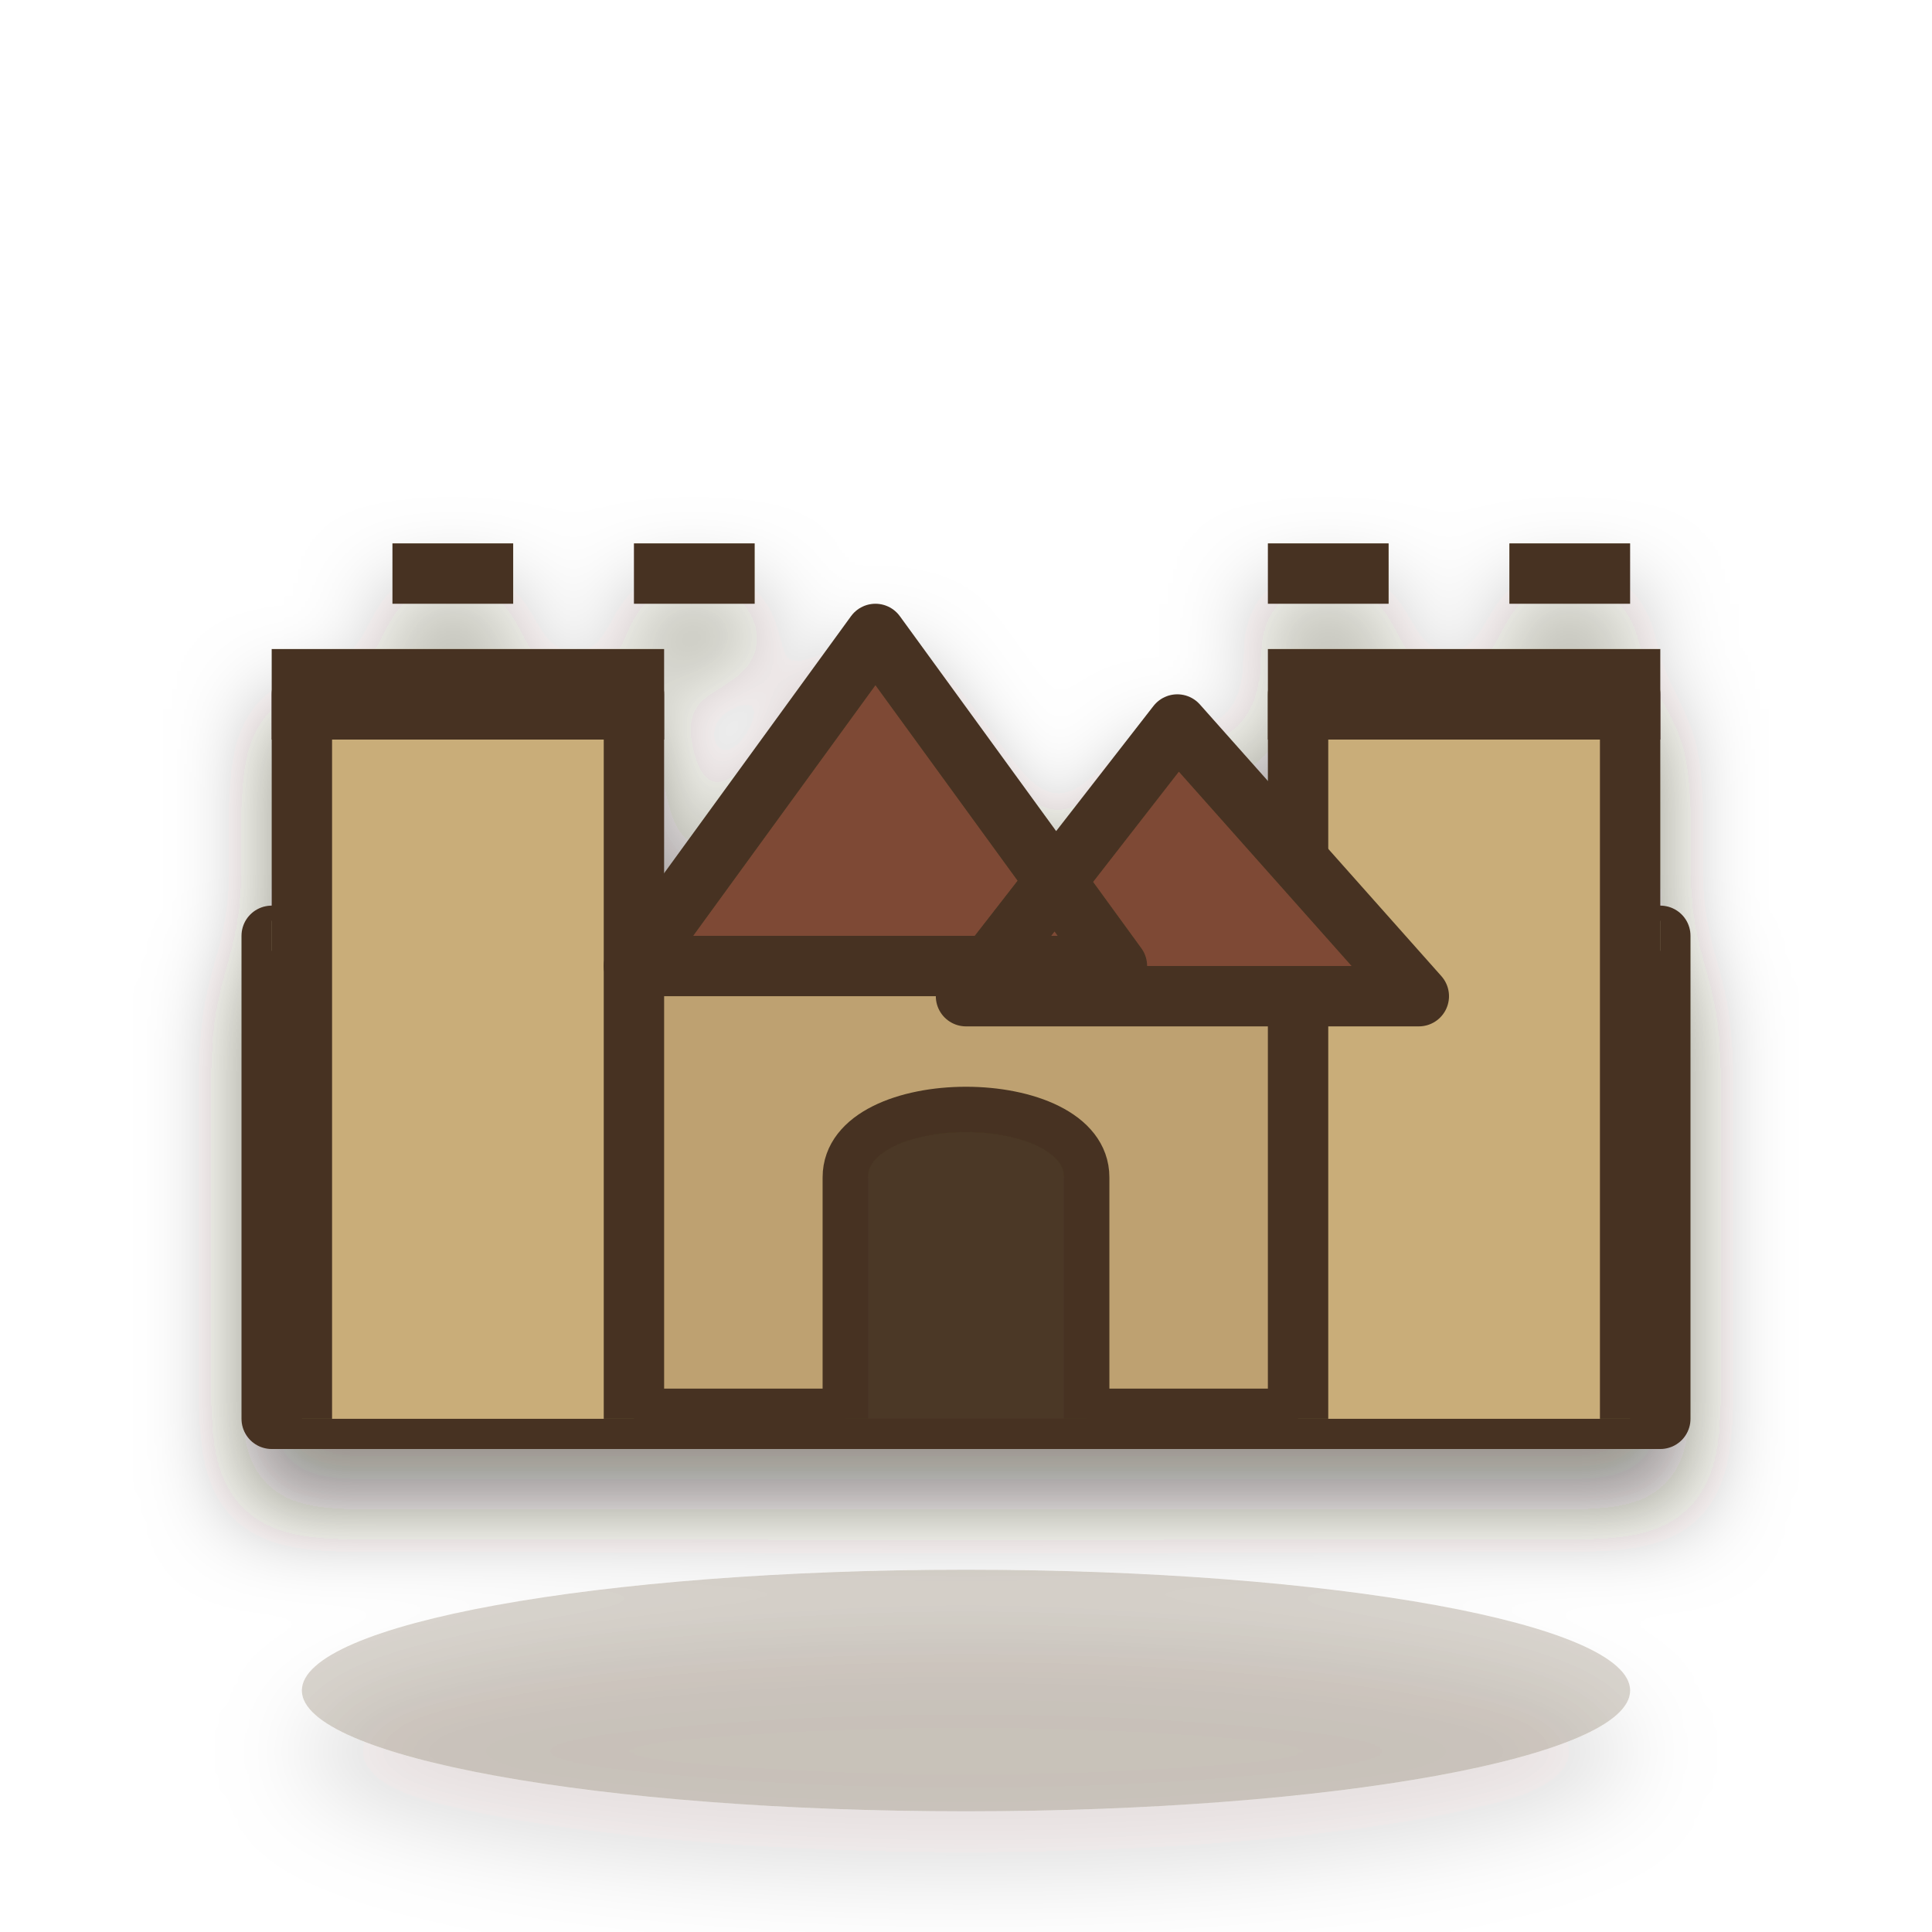
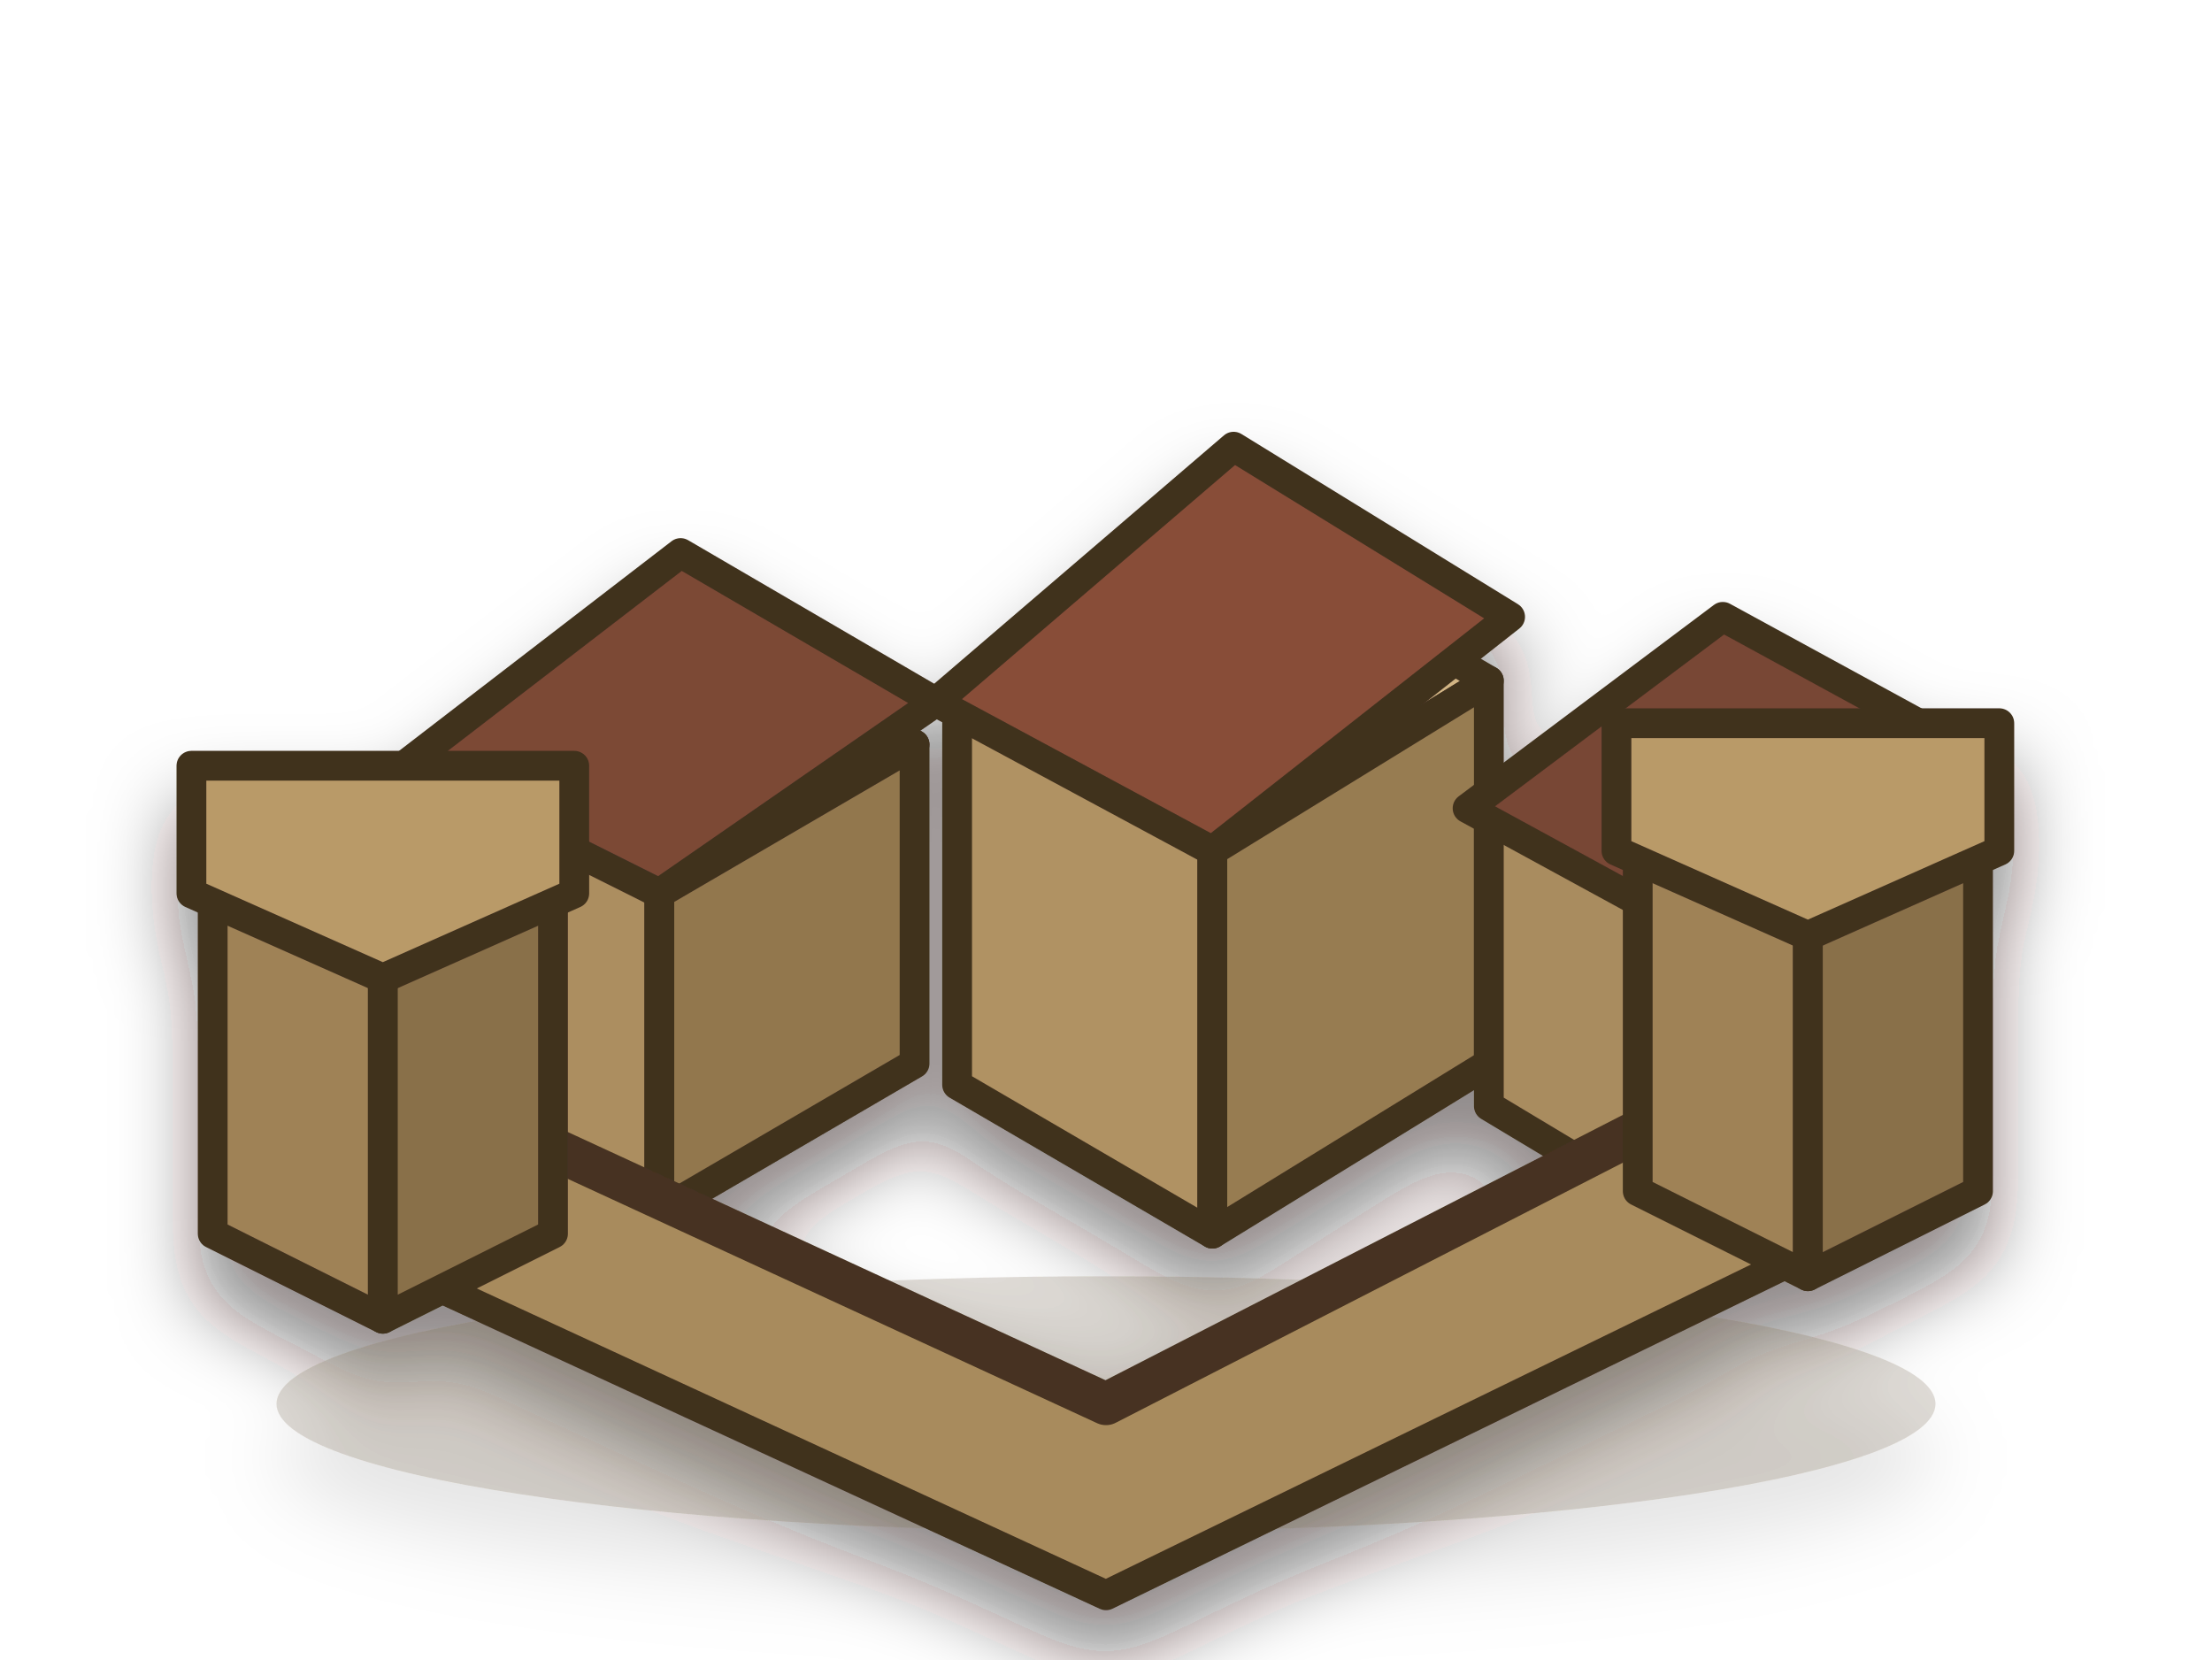
- <svg xmlns="http://www.w3.org/2000/svg" viewBox="0 0 64 64">
+ <svg xmlns="http://www.w3.org/2000/svg" viewBox="0 0 104 78">
  <defs>
-     <filter id="s" x="-20%" y="-20%" width="140%" height="140%">
-       <feDropShadow dx="0" dy="2" stdDeviation="1.5" flood-color="#2d2117" flood-opacity=".5" />
+     <filter id="s" x="-25%" y="-25%" width="150%" height="150%">
+       <feDropShadow dx="0" dy="2.5" stdDeviation="1.8" flood-color="#20160f" flood-opacity=".5" />
    </filter>
  </defs>
-   <g filter="url(#s)" stroke="#463321" stroke-linejoin="round">
-     <ellipse cx="32" cy="56" rx="22" ry="4" fill="#675238" opacity=".25" stroke="none" />
-     <path d="M9 47V31h46v16z" fill="#bea171" stroke-width="2" />
-     <path d="M9 31h46" stroke="#eadab6" opacity=".45" />
-     <path d="M10 47V23h11v24M43 47V23h11v24" fill="#c9ad79" stroke-width="2" />
-     <path d="M9 23h13M42 23h13" stroke-width="3" />
-     <path d="M21 32l8-11 8 11zM32 33l7-9 8 9z" fill="#7e4a36" stroke-width="2" />
-     <path d="M13 19h4m4 0h4m17 0h4m4 0h4" stroke-width="2" />
-     <path d="M28 47v-8c0-3 8-3 8 0v8" fill="#4b3725" stroke-width="1.5" />
+   <g filter="url(#s)" stroke="#41301f" stroke-width="1.4" stroke-linejoin="round">
+     <ellipse cx="52" cy="66" rx="39" ry="6" fill="#665239" opacity=".2" stroke="none" />
+     <g transform="translate(20 12)">
+       <path d="M0 24l12-7 11 6-12 7z" fill="#ceb07e" />
+       <path d="M11 30v15L0 39V24z" fill="#ac8e60" />
+       <path d="M11 30l12-7v15l-12 7z" fill="#92774e" />
+       <path d="M-1 24l13-10 12 7-13 9z" fill="#7c4936" />
+     </g>
+     <g transform="translate(45 5)">
+       <path d="M0 28l13-8 12 7-13 8z" fill="#d2b584" />
+       <path d="M12 35v18L0 46V28z" fill="#b09263" />
+       <path d="M12 35l13-8v18l-13 8z" fill="#977c51" />
+       <path d="M-1 28l14-12 13 8-14 11z" fill="#884e39" />
+     </g>
+     <g transform="translate(70 15)">
+       <path d="M0 23l11-7 10 5-11 8z" fill="#c5a876" />
+       <path d="M10 29v14L0 37V23z" fill="#a98c5e" />
+       <path d="M10 29l11-8v14l-11 8z" fill="#90754c" />
+       <path d="M-1 23l12-9 11 6-12 9z" fill="#784634" />
+     </g>
+     <path d="M13 48l39 18 39-20v10L52 75 13 57z" fill="#a88b5d" />
+     <path d="M13 48l39 18 39-20" fill="none" stroke="#463320" stroke-width="2" />
+     <g>
+       <path d="M10 42l8-4 8 4-8 4z" fill="#c5a674" />
+       <path d="M18 46v16l-8-4V42z" fill="#9f8257" />
+       <path d="M18 46l8-4v16l-8 4z" fill="#896f48" />
+       <path d="M9 42v-6h18v6l-9 4z" fill="#b99a68" />
+     </g>
+     <g transform="translate(67 -2)">
+       <path d="M10 42l8-4 8 4-8 4z" fill="#c5a674" />
+       <path d="M18 46v16l-8-4V42z" fill="#9f8257" />
+       <path d="M18 46l8-4v16l-8 4z" fill="#896f48" />
+       <path d="M9 42v-6h18v6l-9 4z" fill="#b99a68" />
+     </g>
  </g>
</svg>
